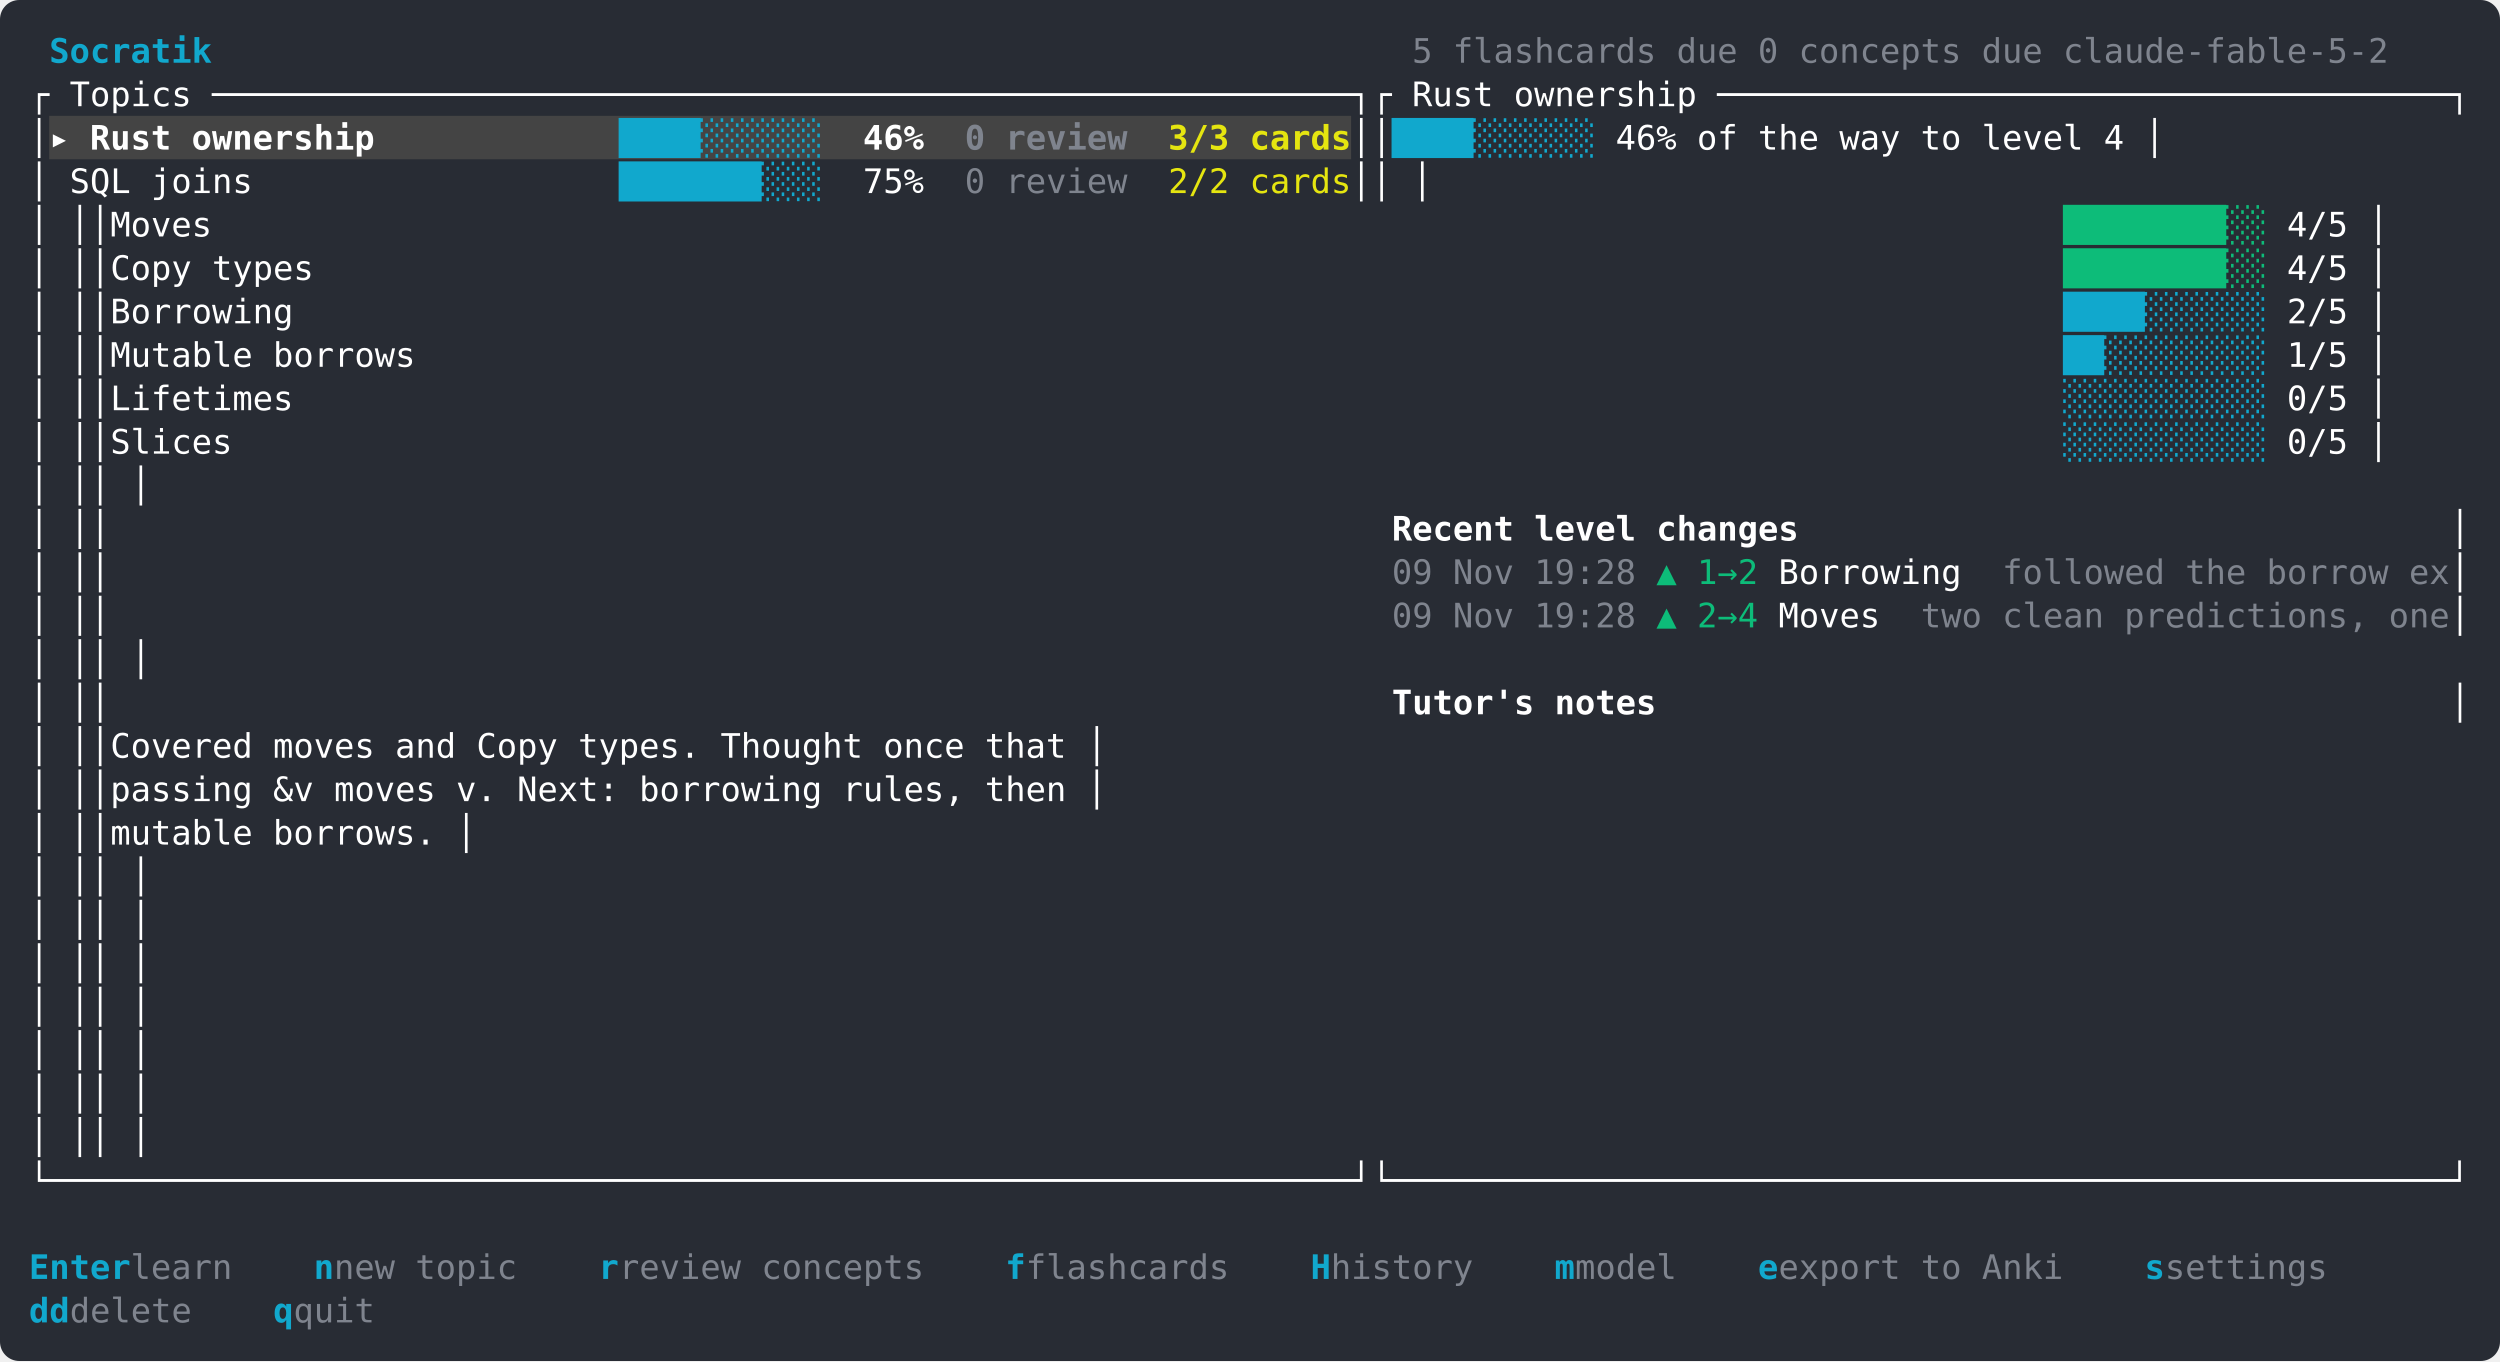
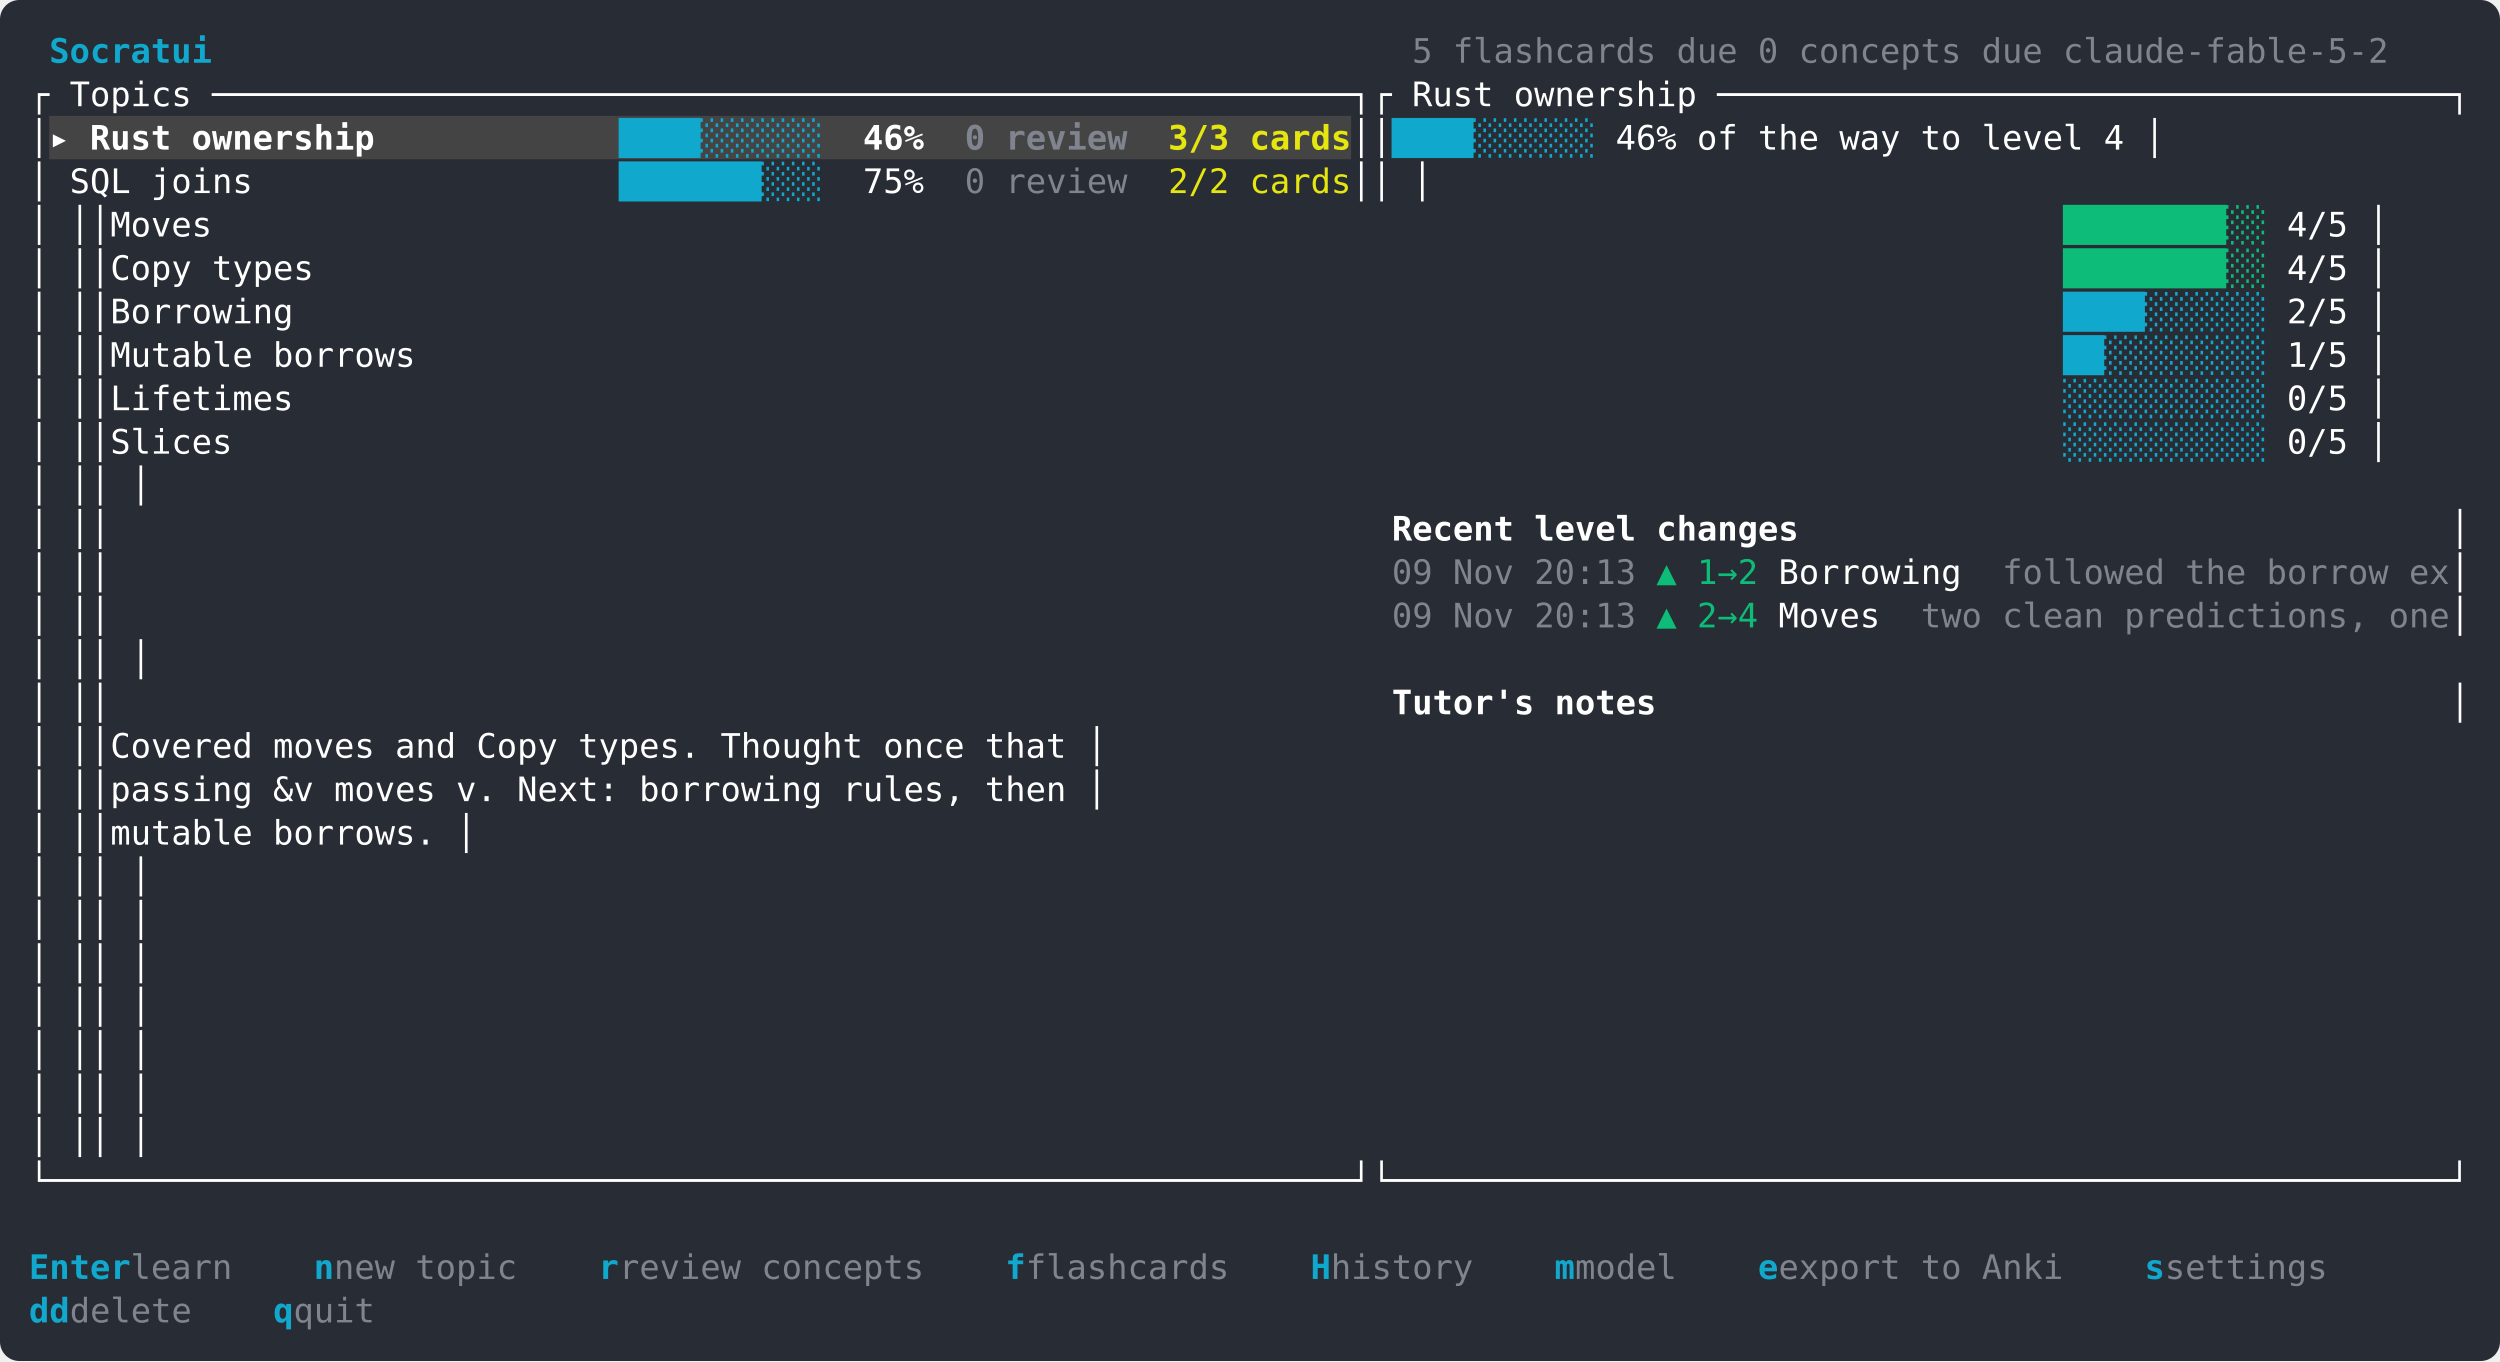
<svg xmlns="http://www.w3.org/2000/svg" width="1036" height="564" viewBox="0 0 1036 564">
  <style>
text{font-family:"JetBrains Mono","DejaVu Sans Mono",Menlo,Consolas,monospace;font-size:14px;white-space:pre}
.cap{font-family:-apple-system,"Segoe UI",Helvetica,Arial,sans-serif;font-size:17px;fill:#e6e6e6}
.film{animation:play 21.79s step-end infinite}
- @keyframes play{0.048%{transform:translateY(0px)}11.519%{transform:translateY(-564px)}20.869%{transform:translateY(-1128px)}32.340%{transform:translateY(-1692px)}38.813%{transform:translateY(-2256px)}50.284%{transform:translateY(-2820px)}56.711%{transform:translateY(-3384px)}68.182%{transform:translateY(-3948px)}74.626%{transform:translateY(-4512px)}81.647%{transform:translateY(-5076px)}100%{transform:translateY(-5076px)}}
+ @keyframes play{0.028%{transform:translateY(0px)}11.502%{transform:translateY(-564px)}20.438%{transform:translateY(-1128px)}31.913%{transform:translateY(-1692px)}38.408%{transform:translateY(-2256px)}49.883%{transform:translateY(-2820px)}56.349%{transform:translateY(-3384px)}67.823%{transform:translateY(-3948px)}74.264%{transform:translateY(-4512px)}81.641%{transform:translateY(-5076px)}100%{transform:translateY(-5076px)}}
</style>
  <defs>
    <g id="r0">
-       <text x="8.4" y="14" fill="#11a8cd" font-weight="bold" textLength="67.4" lengthAdjust="spacingAndGlyphs">Socratik</text>
+       <text x="8.4" y="14" fill="#11a8cd" font-weight="bold" textLength="67.4" lengthAdjust="spacingAndGlyphs">Socratui</text>
      <text x="573.2" y="14" fill="#7f848e" textLength="438.4" lengthAdjust="spacingAndGlyphs">5 flashcards due   0 concepts due   claude-fable-5-2</text>
    </g>
    <g id="r1">
      <text x="0.0" y="14" fill="#ffffff" textLength="1011.6" lengthAdjust="spacingAndGlyphs">┌ Topics ────────────────────────────────────────────────────────┐┌ Rust ownership ────────────────────────────────────┐</text>
    </g>
    <g id="r2">
      <rect x="8.4" width="539.5" height="18" fill="#444444" />
      <text x="0.0" y="14" fill="#ffffff">│</text>
      <text x="8.4" y="14" fill="#ffffff" font-weight="bold" textLength="134.9" lengthAdjust="spacingAndGlyphs">▸ Rust ownership</text>
      <text x="244.5" y="14" fill="#11a8cd" font-weight="bold" textLength="84.3" lengthAdjust="spacingAndGlyphs">████░░░░░░</text>
      <text x="345.6" y="14" fill="#ffffff" font-weight="bold" textLength="25.3" lengthAdjust="spacingAndGlyphs">46%</text>
      <text x="387.8" y="14" fill="#7f848e" font-weight="bold" textLength="67.4" lengthAdjust="spacingAndGlyphs">0 review</text>
      <text x="472.1" y="14" fill="#e5e510" font-weight="bold" textLength="75.9" lengthAdjust="spacingAndGlyphs">3/3 cards</text>
      <text x="547.9" y="14" fill="#ffffff" textLength="16.9" lengthAdjust="spacingAndGlyphs">││</text>
      <text x="564.8" y="14" fill="#11a8cd" textLength="84.3" lengthAdjust="spacingAndGlyphs">████░░░░░░</text>
      <text x="657.5" y="14" fill="#ffffff" textLength="354.1" lengthAdjust="spacingAndGlyphs">46% of the way to level 4                │</text>
    </g>
    <g id="r3">
      <text x="0.0" y="14" fill="#ffffff" textLength="101.2" lengthAdjust="spacingAndGlyphs">│  SQL joins</text>
      <text x="244.5" y="14" fill="#11a8cd" textLength="84.3" lengthAdjust="spacingAndGlyphs">███████░░░</text>
      <text x="345.6" y="14" fill="#ffffff" textLength="25.3" lengthAdjust="spacingAndGlyphs">75%</text>
      <text x="387.8" y="14" fill="#7f848e" textLength="67.4" lengthAdjust="spacingAndGlyphs">0 review</text>
      <text x="472.1" y="14" fill="#e5e510" textLength="75.9" lengthAdjust="spacingAndGlyphs">2/2 cards</text>
      <text x="547.9" y="14" fill="#ffffff" textLength="463.6" lengthAdjust="spacingAndGlyphs">││                                                    │</text>
    </g>
    <g id="r4">
      <text x="0.0" y="14" fill="#ffffff" textLength="607.0" lengthAdjust="spacingAndGlyphs">│                                                                ││Moves</text>
      <text x="843.0" y="14" fill="#0dbc79" textLength="84.3" lengthAdjust="spacingAndGlyphs">████████░░</text>
      <text x="935.7" y="14" fill="#ffffff" textLength="75.9" lengthAdjust="spacingAndGlyphs">4/5     │</text>
    </g>
    <g id="r5">
      <text x="0.0" y="14" fill="#ffffff" textLength="649.1" lengthAdjust="spacingAndGlyphs">│                                                                ││Copy types</text>
      <text x="843.0" y="14" fill="#0dbc79" textLength="84.3" lengthAdjust="spacingAndGlyphs">████████░░</text>
      <text x="935.7" y="14" fill="#ffffff" textLength="75.9" lengthAdjust="spacingAndGlyphs">4/5     │</text>
    </g>
    <g id="r6">
      <text x="0.0" y="14" fill="#ffffff" textLength="640.7" lengthAdjust="spacingAndGlyphs">│                                                                ││Borrowing</text>
      <text x="843.0" y="14" fill="#11a8cd" textLength="84.3" lengthAdjust="spacingAndGlyphs">████░░░░░░</text>
      <text x="935.7" y="14" fill="#ffffff" textLength="75.9" lengthAdjust="spacingAndGlyphs">2/5     │</text>
    </g>
    <g id="r7">
      <text x="0.0" y="14" fill="#ffffff" textLength="691.3" lengthAdjust="spacingAndGlyphs">│                                                                ││Mutable borrows</text>
      <text x="843.0" y="14" fill="#11a8cd" textLength="84.3" lengthAdjust="spacingAndGlyphs">██░░░░░░░░</text>
      <text x="935.7" y="14" fill="#ffffff" textLength="75.9" lengthAdjust="spacingAndGlyphs">1/5     │</text>
    </g>
    <g id="r8">
      <text x="0.0" y="14" fill="#ffffff" textLength="640.7" lengthAdjust="spacingAndGlyphs">│                                                                ││Lifetimes</text>
      <text x="843.0" y="14" fill="#11a8cd" textLength="84.3" lengthAdjust="spacingAndGlyphs">░░░░░░░░░░</text>
      <text x="935.7" y="14" fill="#ffffff" textLength="75.9" lengthAdjust="spacingAndGlyphs">0/5     │</text>
    </g>
    <g id="r9">
      <text x="0.0" y="14" fill="#ffffff" textLength="615.4" lengthAdjust="spacingAndGlyphs">│                                                                ││Slices</text>
      <text x="843.0" y="14" fill="#11a8cd" textLength="84.3" lengthAdjust="spacingAndGlyphs">░░░░░░░░░░</text>
      <text x="935.7" y="14" fill="#ffffff" textLength="75.9" lengthAdjust="spacingAndGlyphs">0/5     │</text>
    </g>
    <g id="r10">
      <text x="0.0" y="14" fill="#ffffff" textLength="1011.6" lengthAdjust="spacingAndGlyphs">│                                                                ││                                                    │</text>
    </g>
    <g id="r11">
      <text x="0.0" y="14" fill="#ffffff" textLength="564.8" lengthAdjust="spacingAndGlyphs">│                                                                ││</text>
      <text x="564.8" y="14" fill="#ffffff" font-weight="bold" textLength="168.6" lengthAdjust="spacingAndGlyphs">Recent level changes</text>
      <text x="1003.2" y="14" fill="#ffffff">│</text>
    </g>
    <g id="r12">
      <text x="0.0" y="14" fill="#ffffff" textLength="564.8" lengthAdjust="spacingAndGlyphs">│                                                                ││</text>
-       <text x="564.8" y="14" fill="#7f848e" textLength="101.2" lengthAdjust="spacingAndGlyphs">09 Nov 19:28</text>
+       <text x="564.8" y="14" fill="#7f848e" textLength="101.2" lengthAdjust="spacingAndGlyphs">09 Nov 20:13</text>
      <text x="674.4" y="14" fill="#0dbc79" textLength="42.1" lengthAdjust="spacingAndGlyphs">▲ 1→2</text>
      <text x="725.0" y="14" fill="#ffffff" textLength="75.9" lengthAdjust="spacingAndGlyphs">Borrowing</text>
      <text x="817.7" y="14" fill="#7f848e" textLength="185.5" lengthAdjust="spacingAndGlyphs">followed the borrow ex</text>
      <text x="1003.2" y="14" fill="#ffffff">│</text>
    </g>
    <g id="r13">
      <text x="0.0" y="14" fill="#ffffff" textLength="564.8" lengthAdjust="spacingAndGlyphs">│                                                                ││</text>
-       <text x="564.8" y="14" fill="#7f848e" textLength="101.2" lengthAdjust="spacingAndGlyphs">09 Nov 19:28</text>
+       <text x="564.8" y="14" fill="#7f848e" textLength="101.2" lengthAdjust="spacingAndGlyphs">09 Nov 20:13</text>
      <text x="674.4" y="14" fill="#0dbc79" textLength="42.1" lengthAdjust="spacingAndGlyphs">▲ 2→4</text>
      <text x="725.0" y="14" fill="#ffffff" textLength="42.1" lengthAdjust="spacingAndGlyphs">Moves</text>
      <text x="784.0" y="14" fill="#7f848e" textLength="219.2" lengthAdjust="spacingAndGlyphs">two clean predictions, one</text>
      <text x="1003.2" y="14" fill="#ffffff">│</text>
    </g>
    <g id="r14">
      <text x="0.0" y="14" fill="#ffffff" textLength="564.8" lengthAdjust="spacingAndGlyphs">│                                                                ││</text>
      <text x="564.8" y="14" fill="#ffffff" font-weight="bold" textLength="109.6" lengthAdjust="spacingAndGlyphs">Tutor's notes</text>
      <text x="1003.2" y="14" fill="#ffffff">│</text>
    </g>
    <g id="r15">
      <text x="0.0" y="14" fill="#ffffff" textLength="1011.6" lengthAdjust="spacingAndGlyphs">│                                                                ││Covered moves and Copy types. Thought once that     │</text>
    </g>
    <g id="r16">
      <text x="0.0" y="14" fill="#ffffff" textLength="1011.6" lengthAdjust="spacingAndGlyphs">│                                                                ││passing &amp;v moves v. Next: borrowing rules, then     │</text>
    </g>
    <g id="r17">
      <text x="0.0" y="14" fill="#ffffff" textLength="1011.6" lengthAdjust="spacingAndGlyphs">│                                                                ││mutable borrows.                                    │</text>
    </g>
    <g id="r18">
      <text x="0.0" y="14" fill="#ffffff" textLength="1011.6" lengthAdjust="spacingAndGlyphs">└────────────────────────────────────────────────────────────────┘└────────────────────────────────────────────────────┘</text>
    </g>
    <g id="r19" />
    <g id="r20">
      <text x="0.0" y="14" fill="#11a8cd" font-weight="bold" textLength="42.1" lengthAdjust="spacingAndGlyphs">Enter</text>
      <text x="42.1" y="14" fill="#7f848e" textLength="50.6" lengthAdjust="spacingAndGlyphs"> learn</text>
      <text x="118.0" y="14" fill="#11a8cd" font-weight="bold">n</text>
      <text x="126.4" y="14" fill="#7f848e" textLength="84.3" lengthAdjust="spacingAndGlyphs"> new topic</text>
      <text x="236.0" y="14" fill="#11a8cd" font-weight="bold">r</text>
      <text x="244.5" y="14" fill="#7f848e" textLength="134.9" lengthAdjust="spacingAndGlyphs"> review concepts</text>
      <text x="404.6" y="14" fill="#11a8cd" font-weight="bold">f</text>
      <text x="413.1" y="14" fill="#7f848e" textLength="92.7" lengthAdjust="spacingAndGlyphs"> flashcards</text>
      <text x="531.1" y="14" fill="#11a8cd" font-weight="bold">H</text>
      <text x="539.5" y="14" fill="#7f848e" textLength="67.4" lengthAdjust="spacingAndGlyphs"> history</text>
      <text x="632.2" y="14" fill="#11a8cd" font-weight="bold">m</text>
      <text x="640.7" y="14" fill="#7f848e" textLength="50.6" lengthAdjust="spacingAndGlyphs"> model</text>
      <text x="716.5" y="14" fill="#11a8cd" font-weight="bold">e</text>
      <text x="725.0" y="14" fill="#7f848e" textLength="126.4" lengthAdjust="spacingAndGlyphs"> export to Anki</text>
      <text x="876.7" y="14" fill="#11a8cd" font-weight="bold">s</text>
      <text x="885.1" y="14" fill="#7f848e" textLength="75.9" lengthAdjust="spacingAndGlyphs"> settings</text>
    </g>
    <g id="r21">
      <text x="0.0" y="14" fill="#11a8cd" font-weight="bold" textLength="16.9" lengthAdjust="spacingAndGlyphs">dd</text>
      <text x="16.9" y="14" fill="#7f848e" textLength="59.0" lengthAdjust="spacingAndGlyphs"> delete</text>
      <text x="101.2" y="14" fill="#11a8cd" font-weight="bold">q</text>
      <text x="109.6" y="14" fill="#7f848e" textLength="42.1" lengthAdjust="spacingAndGlyphs"> quit</text>
    </g>
    <g id="r22">
      <text x="151.7" y="14" fill="#ffffff" textLength="708.1" lengthAdjust="spacingAndGlyphs">┌ Flashcards · 5 left · 0 done ────────────────────────────────────────────────────┐</text>
    </g>
    <g id="r23">
      <text x="151.7" y="14" fill="#ffffff">│</text>
      <text x="168.6" y="14" fill="#7f848e" textLength="185.5" lengthAdjust="spacingAndGlyphs">SQL joins · Inner join</text>
      <text x="851.4" y="14" fill="#ffffff">│</text>
    </g>
    <g id="r24">
      <text x="151.7" y="14" fill="#ffffff" textLength="708.1" lengthAdjust="spacingAndGlyphs">│                                                                                  │</text>
    </g>
    <g id="r25">
      <text x="151.7" y="14" fill="#ffffff">│</text>
      <text x="168.6" y="14" fill="#ffffff" font-weight="bold" textLength="295.1" lengthAdjust="spacingAndGlyphs">Which rows does an INNER JOIN keep?</text>
      <text x="851.4" y="14" fill="#ffffff">│</text>
    </g>
    <g id="r26">
      <rect x="168.6" width="59.0" height="18" fill="#11a8cd" />
      <text x="151.7" y="14" fill="#ffffff">│</text>
      <text x="177.0" y="14" fill="#000000" font-weight="bold" textLength="42.1" lengthAdjust="spacingAndGlyphs">Space</text>
      <text x="236.0" y="14" fill="#ffffff" textLength="623.8" lengthAdjust="spacingAndGlyphs">Show answer                                                              │</text>
    </g>
    <g id="r27">
      <text x="151.7" y="14" fill="#ffffff" textLength="708.1" lengthAdjust="spacingAndGlyphs">└──────────────────────────────────────────────────────────────────────────────────┘</text>
    </g>
    <g id="r28">
      <text x="0.0" y="14" fill="#11a8cd" font-weight="bold" textLength="42.1" lengthAdjust="spacingAndGlyphs">Space</text>
      <text x="42.1" y="14" fill="#7f848e" textLength="101.2" lengthAdjust="spacingAndGlyphs"> show answer</text>
      <text x="168.6" y="14" fill="#11a8cd" font-weight="bold">1</text>
      <text x="177.0" y="14" fill="#7f848e" textLength="50.6" lengthAdjust="spacingAndGlyphs"> again</text>
      <text x="252.9" y="14" fill="#11a8cd" font-weight="bold">2</text>
      <text x="261.3" y="14" fill="#7f848e" textLength="42.1" lengthAdjust="spacingAndGlyphs"> hard</text>
      <text x="328.8" y="14" fill="#11a8cd" font-weight="bold">3</text>
      <text x="337.2" y="14" fill="#7f848e" textLength="42.1" lengthAdjust="spacingAndGlyphs"> good</text>
      <text x="404.6" y="14" fill="#11a8cd" font-weight="bold">4</text>
      <text x="413.1" y="14" fill="#7f848e" textLength="42.1" lengthAdjust="spacingAndGlyphs"> easy</text>
      <text x="480.5" y="14" fill="#11a8cd" font-weight="bold" textLength="16.9" lengthAdjust="spacingAndGlyphs">dd</text>
      <text x="497.4" y="14" fill="#7f848e" textLength="101.2" lengthAdjust="spacingAndGlyphs"> delete card</text>
      <text x="623.8" y="14" fill="#11a8cd" font-weight="bold">q</text>
      <text x="632.2" y="14" fill="#7f848e" textLength="42.1" lengthAdjust="spacingAndGlyphs"> back</text>
    </g>
    <g id="r29">
      <text x="151.7" y="14" fill="#ffffff">│</text>
      <text x="168.6" y="14" fill="#7f848e" textLength="674.4" lengthAdjust="spacingAndGlyphs">────────────────────────────────────────────────────────────────────────────────</text>
      <text x="851.4" y="14" fill="#ffffff">│</text>
    </g>
    <g id="r30">
      <text x="151.7" y="14" fill="#ffffff" textLength="708.1" lengthAdjust="spacingAndGlyphs">│ Only pairs of rows where the join condition matches.                             │</text>
    </g>
    <g id="r31">
      <rect x="168.6" width="25.3" height="18" fill="#11a8cd" />
      <rect x="311.9" width="25.3" height="18" fill="#11a8cd" />
      <rect x="438.4" width="25.3" height="18" fill="#11a8cd" />
      <rect x="564.8" width="25.3" height="18" fill="#11a8cd" />
      <text x="151.7" y="14" fill="#ffffff">│</text>
      <text x="177.0" y="14" fill="#000000" font-weight="bold">1</text>
      <text x="202.3" y="14" fill="#ffffff" textLength="42.1" lengthAdjust="spacingAndGlyphs">Again</text>
      <text x="252.9" y="14" fill="#7f848e" textLength="25.3" lengthAdjust="spacingAndGlyphs">10m</text>
      <text x="320.3" y="14" fill="#000000" font-weight="bold">2</text>
      <text x="345.6" y="14" fill="#ffffff" textLength="33.7" lengthAdjust="spacingAndGlyphs">Hard</text>
      <text x="387.8" y="14" fill="#7f848e" textLength="16.9" lengthAdjust="spacingAndGlyphs">1d</text>
      <text x="446.8" y="14" fill="#000000" font-weight="bold">3</text>
      <text x="472.1" y="14" fill="#ffffff" textLength="33.7" lengthAdjust="spacingAndGlyphs">Good</text>
      <text x="514.2" y="14" fill="#7f848e" textLength="16.9" lengthAdjust="spacingAndGlyphs">1d</text>
      <text x="573.2" y="14" fill="#000000" font-weight="bold">4</text>
      <text x="598.5" y="14" fill="#ffffff" textLength="33.7" lengthAdjust="spacingAndGlyphs">Easy</text>
      <text x="640.7" y="14" fill="#7f848e" textLength="16.9" lengthAdjust="spacingAndGlyphs">4d</text>
      <text x="851.4" y="14" fill="#ffffff">│</text>
    </g>
    <g id="r32">
-       <text x="8.4" y="14" fill="#11a8cd" font-weight="bold" textLength="67.4" lengthAdjust="spacingAndGlyphs">Socratik</text>
+       <text x="8.4" y="14" fill="#11a8cd" font-weight="bold" textLength="67.4" lengthAdjust="spacingAndGlyphs">Socratui</text>
      <text x="573.2" y="14" fill="#7f848e" textLength="438.4" lengthAdjust="spacingAndGlyphs">4 flashcards due   0 concepts due   claude-fable-5-2</text>
    </g>
    <g id="r33">
      <text x="151.7" y="14" fill="#ffffff" textLength="708.1" lengthAdjust="spacingAndGlyphs">┌ Flashcards · 4 left · 1 done ────────────────────────────────────────────────────┐</text>
    </g>
    <g id="r34">
      <text x="151.7" y="14" fill="#ffffff">│</text>
      <text x="168.6" y="14" fill="#7f848e" textLength="177.0" lengthAdjust="spacingAndGlyphs">SQL joins · Left join</text>
      <text x="851.4" y="14" fill="#ffffff">│</text>
    </g>
    <g id="r35">
      <text x="151.7" y="14" fill="#ffffff">│</text>
      <text x="168.6" y="14" fill="#ffffff" font-weight="bold" textLength="590.1" lengthAdjust="spacingAndGlyphs">In A LEFT JOIN B, what fills B's columns for a row of A with no match?</text>
      <text x="851.4" y="14" fill="#ffffff">│</text>
    </g>
    <g id="r36">
      <text x="151.7" y="14" fill="#ffffff" textLength="708.1" lengthAdjust="spacingAndGlyphs">│ NULL.                                                                            │</text>
    </g>
    <g id="r37">
-       <text x="8.4" y="14" fill="#11a8cd" font-weight="bold" textLength="67.4" lengthAdjust="spacingAndGlyphs">Socratik</text>
+       <text x="8.4" y="14" fill="#11a8cd" font-weight="bold" textLength="67.4" lengthAdjust="spacingAndGlyphs">Socratui</text>
      <text x="573.2" y="14" fill="#7f848e" textLength="438.4" lengthAdjust="spacingAndGlyphs">3 flashcards due   0 concepts due   claude-fable-5-2</text>
    </g>
    <g id="r38">
      <text x="151.7" y="14" fill="#ffffff">│</text>
      <text x="168.6" y="14" fill="#7f848e" textLength="185.5" lengthAdjust="spacingAndGlyphs">Rust ownership · Moves</text>
      <text x="851.4" y="14" fill="#ffffff">│</text>
    </g>
    <g id="r39">
      <text x="151.7" y="14" fill="#ffffff">│</text>
      <text x="168.6" y="14" fill="#ffffff" font-weight="bold" textLength="446.8" lengthAdjust="spacingAndGlyphs">After `let w = v;` with v a Vec, can you still use v?</text>
      <text x="851.4" y="14" fill="#ffffff">│</text>
    </g>
    <g id="r40">
      <text x="151.7" y="14" fill="#ffffff" textLength="708.1" lengthAdjust="spacingAndGlyphs">│ No: v moved into w. Using it is a compile error.                                 │</text>
    </g>
    <g id="r41">
-       <text x="8.4" y="14" fill="#11a8cd" font-weight="bold" textLength="67.4" lengthAdjust="spacingAndGlyphs">Socratik</text>
+       <text x="8.4" y="14" fill="#11a8cd" font-weight="bold" textLength="67.4" lengthAdjust="spacingAndGlyphs">Socratui</text>
      <text x="573.2" y="14" fill="#7f848e" textLength="438.4" lengthAdjust="spacingAndGlyphs">2 flashcards due   0 concepts due   claude-fable-5-2</text>
    </g>
    <g id="r42">
      <text x="151.7" y="14" fill="#ffffff" textLength="708.1" lengthAdjust="spacingAndGlyphs">┌ Flashcards · 3 left · 2 done ────────────────────────────────────────────────────┐</text>
    </g>
    <g id="r43">
      <text x="151.7" y="14" fill="#ffffff">│</text>
      <text x="168.6" y="14" fill="#7f848e" textLength="227.6" lengthAdjust="spacingAndGlyphs">Rust ownership · Copy types</text>
      <text x="851.4" y="14" fill="#ffffff">│</text>
    </g>
    <g id="r44">
      <text x="151.7" y="14" fill="#ffffff">│</text>
      <text x="168.6" y="14" fill="#ffffff" font-weight="bold" textLength="455.2" lengthAdjust="spacingAndGlyphs">Why can you use x after `let y = x;` when x is an i32?</text>
      <text x="851.4" y="14" fill="#ffffff">│</text>
    </g>
    <g id="r45">
      <rect x="8.4" width="539.5" height="18" fill="#444444" />
      <text x="0.0" y="14" fill="#ffffff">│</text>
      <text x="8.4" y="14" fill="#ffffff" font-weight="bold" textLength="134.9" lengthAdjust="spacingAndGlyphs">▸ Rust ownership</text>
      <text x="244.5" y="14" fill="#11a8cd" font-weight="bold" textLength="84.3" lengthAdjust="spacingAndGlyphs">████░░░░░░</text>
      <text x="345.6" y="14" fill="#ffffff" font-weight="bold" textLength="25.3" lengthAdjust="spacingAndGlyphs">46%</text>
      <text x="387.8" y="14" fill="#7f848e" font-weight="bold" textLength="67.4" lengthAdjust="spacingAndGlyphs">0 review</text>
      <text x="472.1" y="14" fill="#e5e510" font-weight="bold" textLength="75.9" lengthAdjust="spacingAndGlyphs">2/3 cards</text>
      <text x="547.9" y="14" fill="#ffffff" textLength="16.9" lengthAdjust="spacingAndGlyphs">││</text>
      <text x="564.8" y="14" fill="#11a8cd" textLength="84.3" lengthAdjust="spacingAndGlyphs">████░░░░░░</text>
      <text x="657.5" y="14" fill="#ffffff" textLength="354.1" lengthAdjust="spacingAndGlyphs">46% of the way to level 4                │</text>
    </g>
    <g id="r46">
      <text x="0.0" y="14" fill="#ffffff" textLength="101.2" lengthAdjust="spacingAndGlyphs">│  SQL joins</text>
      <text x="244.5" y="14" fill="#11a8cd" textLength="84.3" lengthAdjust="spacingAndGlyphs">███████░░░</text>
      <text x="345.6" y="14" fill="#ffffff" textLength="25.3" lengthAdjust="spacingAndGlyphs">75%</text>
      <text x="387.8" y="14" fill="#7f848e" textLength="160.2" lengthAdjust="spacingAndGlyphs">0 review  0/2 cards</text>
      <text x="547.9" y="14" fill="#ffffff" textLength="463.6" lengthAdjust="spacingAndGlyphs">││                                                    │</text>
    </g>
    <g id="r47">
-       <text x="8.4" y="14" fill="#e5e510" textLength="691.3" lengthAdjust="spacingAndGlyphs">Exported 5 cards for Anki (File &gt; Import): ~/.local/share/socratik/anki-export.txt</text>
+       <text x="8.4" y="14" fill="#e5e510" textLength="691.3" lengthAdjust="spacingAndGlyphs">Exported 5 cards for Anki (File &gt; Import): ~/.local/share/socratui/anki-export.txt</text>
    </g>
  </defs>
  <rect width="100%" height="100%" rx="8" fill="#282c34" />
  <svg x="12" y="12" width="1012" height="540">
    <g class="film">
      <g transform="translate(0 0)">
        <use href="#r0" y="0" />
        <use href="#r1" y="18" />
        <use href="#r2" y="36" />
        <use href="#r3" y="54" />
        <use href="#r4" y="72" />
        <use href="#r5" y="90" />
        <use href="#r6" y="108" />
        <use href="#r7" y="126" />
        <use href="#r8" y="144" />
        <use href="#r9" y="162" />
        <use href="#r10" y="180" />
        <use href="#r11" y="198" />
        <use href="#r12" y="216" />
        <use href="#r13" y="234" />
        <use href="#r10" y="252" />
        <use href="#r14" y="270" />
        <use href="#r15" y="288" />
        <use href="#r16" y="306" />
        <use href="#r17" y="324" />
        <use href="#r10" y="342" />
        <use href="#r10" y="360" />
        <use href="#r10" y="378" />
        <use href="#r10" y="396" />
        <use href="#r10" y="414" />
        <use href="#r10" y="432" />
        <use href="#r10" y="450" />
        <use href="#r18" y="468" />
        <use href="#r19" y="486" />
        <use href="#r20" y="504" />
        <use href="#r21" y="522" />
      </g>
      <g transform="translate(0 564)">
        <use href="#r0" y="0" />
        <use href="#r22" y="18" />
        <use href="#r23" y="36" />
        <use href="#r24" y="54" />
        <use href="#r25" y="72" />
        <use href="#r24" y="90" />
        <use href="#r26" y="108" />
        <use href="#r24" y="126" />
        <use href="#r24" y="144" />
        <use href="#r24" y="162" />
        <use href="#r24" y="180" />
        <use href="#r24" y="198" />
        <use href="#r24" y="216" />
        <use href="#r24" y="234" />
        <use href="#r24" y="252" />
        <use href="#r24" y="270" />
        <use href="#r24" y="288" />
        <use href="#r24" y="306" />
        <use href="#r24" y="324" />
        <use href="#r24" y="342" />
        <use href="#r24" y="360" />
        <use href="#r24" y="378" />
        <use href="#r24" y="396" />
        <use href="#r24" y="414" />
        <use href="#r24" y="432" />
        <use href="#r24" y="450" />
        <use href="#r24" y="468" />
        <use href="#r27" y="486" />
        <use href="#r19" y="504" />
        <use href="#r28" y="522" />
      </g>
      <g transform="translate(0 1128)">
        <use href="#r0" y="0" />
        <use href="#r22" y="18" />
        <use href="#r23" y="36" />
        <use href="#r24" y="54" />
        <use href="#r25" y="72" />
        <use href="#r24" y="90" />
        <use href="#r29" y="108" />
        <use href="#r24" y="126" />
        <use href="#r30" y="144" />
        <use href="#r24" y="162" />
        <use href="#r31" y="180" />
        <use href="#r24" y="198" />
        <use href="#r24" y="216" />
        <use href="#r24" y="234" />
        <use href="#r24" y="252" />
        <use href="#r24" y="270" />
        <use href="#r24" y="288" />
        <use href="#r24" y="306" />
        <use href="#r24" y="324" />
        <use href="#r24" y="342" />
        <use href="#r24" y="360" />
        <use href="#r24" y="378" />
        <use href="#r24" y="396" />
        <use href="#r24" y="414" />
        <use href="#r24" y="432" />
        <use href="#r24" y="450" />
        <use href="#r24" y="468" />
        <use href="#r27" y="486" />
        <use href="#r19" y="504" />
        <use href="#r28" y="522" />
      </g>
      <g transform="translate(0 1692)">
        <use href="#r32" y="0" />
        <use href="#r33" y="18" />
        <use href="#r34" y="36" />
        <use href="#r24" y="54" />
        <use href="#r35" y="72" />
        <use href="#r24" y="90" />
        <use href="#r26" y="108" />
        <use href="#r24" y="126" />
        <use href="#r24" y="144" />
        <use href="#r24" y="162" />
        <use href="#r24" y="180" />
        <use href="#r24" y="198" />
        <use href="#r24" y="216" />
        <use href="#r24" y="234" />
        <use href="#r24" y="252" />
        <use href="#r24" y="270" />
        <use href="#r24" y="288" />
        <use href="#r24" y="306" />
        <use href="#r24" y="324" />
        <use href="#r24" y="342" />
        <use href="#r24" y="360" />
        <use href="#r24" y="378" />
        <use href="#r24" y="396" />
        <use href="#r24" y="414" />
        <use href="#r24" y="432" />
        <use href="#r24" y="450" />
        <use href="#r24" y="468" />
        <use href="#r27" y="486" />
        <use href="#r19" y="504" />
        <use href="#r28" y="522" />
      </g>
      <g transform="translate(0 2256)">
        <use href="#r32" y="0" />
        <use href="#r33" y="18" />
        <use href="#r34" y="36" />
        <use href="#r24" y="54" />
        <use href="#r35" y="72" />
        <use href="#r24" y="90" />
        <use href="#r29" y="108" />
        <use href="#r24" y="126" />
        <use href="#r36" y="144" />
        <use href="#r24" y="162" />
        <use href="#r31" y="180" />
        <use href="#r24" y="198" />
        <use href="#r24" y="216" />
        <use href="#r24" y="234" />
        <use href="#r24" y="252" />
        <use href="#r24" y="270" />
        <use href="#r24" y="288" />
        <use href="#r24" y="306" />
        <use href="#r24" y="324" />
        <use href="#r24" y="342" />
        <use href="#r24" y="360" />
        <use href="#r24" y="378" />
        <use href="#r24" y="396" />
        <use href="#r24" y="414" />
        <use href="#r24" y="432" />
        <use href="#r24" y="450" />
        <use href="#r24" y="468" />
        <use href="#r27" y="486" />
        <use href="#r19" y="504" />
        <use href="#r28" y="522" />
      </g>
      <g transform="translate(0 2820)">
        <use href="#r37" y="0" />
        <use href="#r33" y="18" />
        <use href="#r38" y="36" />
        <use href="#r24" y="54" />
        <use href="#r39" y="72" />
        <use href="#r24" y="90" />
        <use href="#r26" y="108" />
        <use href="#r24" y="126" />
        <use href="#r24" y="144" />
        <use href="#r24" y="162" />
        <use href="#r24" y="180" />
        <use href="#r24" y="198" />
        <use href="#r24" y="216" />
        <use href="#r24" y="234" />
        <use href="#r24" y="252" />
        <use href="#r24" y="270" />
        <use href="#r24" y="288" />
        <use href="#r24" y="306" />
        <use href="#r24" y="324" />
        <use href="#r24" y="342" />
        <use href="#r24" y="360" />
        <use href="#r24" y="378" />
        <use href="#r24" y="396" />
        <use href="#r24" y="414" />
        <use href="#r24" y="432" />
        <use href="#r24" y="450" />
        <use href="#r24" y="468" />
        <use href="#r27" y="486" />
        <use href="#r19" y="504" />
        <use href="#r28" y="522" />
      </g>
      <g transform="translate(0 3384)">
        <use href="#r37" y="0" />
        <use href="#r33" y="18" />
        <use href="#r38" y="36" />
        <use href="#r24" y="54" />
        <use href="#r39" y="72" />
        <use href="#r24" y="90" />
        <use href="#r29" y="108" />
        <use href="#r24" y="126" />
        <use href="#r40" y="144" />
        <use href="#r24" y="162" />
        <use href="#r31" y="180" />
        <use href="#r24" y="198" />
        <use href="#r24" y="216" />
        <use href="#r24" y="234" />
        <use href="#r24" y="252" />
        <use href="#r24" y="270" />
        <use href="#r24" y="288" />
        <use href="#r24" y="306" />
        <use href="#r24" y="324" />
        <use href="#r24" y="342" />
        <use href="#r24" y="360" />
        <use href="#r24" y="378" />
        <use href="#r24" y="396" />
        <use href="#r24" y="414" />
        <use href="#r24" y="432" />
        <use href="#r24" y="450" />
        <use href="#r24" y="468" />
        <use href="#r27" y="486" />
        <use href="#r19" y="504" />
        <use href="#r28" y="522" />
      </g>
      <g transform="translate(0 3948)">
        <use href="#r41" y="0" />
        <use href="#r42" y="18" />
        <use href="#r43" y="36" />
        <use href="#r24" y="54" />
        <use href="#r44" y="72" />
        <use href="#r24" y="90" />
        <use href="#r26" y="108" />
        <use href="#r24" y="126" />
        <use href="#r24" y="144" />
        <use href="#r24" y="162" />
        <use href="#r24" y="180" />
        <use href="#r24" y="198" />
        <use href="#r24" y="216" />
        <use href="#r24" y="234" />
        <use href="#r24" y="252" />
        <use href="#r24" y="270" />
        <use href="#r24" y="288" />
        <use href="#r24" y="306" />
        <use href="#r24" y="324" />
        <use href="#r24" y="342" />
        <use href="#r24" y="360" />
        <use href="#r24" y="378" />
        <use href="#r24" y="396" />
        <use href="#r24" y="414" />
        <use href="#r24" y="432" />
        <use href="#r24" y="450" />
        <use href="#r24" y="468" />
        <use href="#r27" y="486" />
        <use href="#r19" y="504" />
        <use href="#r28" y="522" />
      </g>
      <g transform="translate(0 4512)">
        <use href="#r41" y="0" />
        <use href="#r1" y="18" />
        <use href="#r45" y="36" />
        <use href="#r46" y="54" />
        <use href="#r4" y="72" />
        <use href="#r5" y="90" />
        <use href="#r6" y="108" />
        <use href="#r7" y="126" />
        <use href="#r8" y="144" />
        <use href="#r9" y="162" />
        <use href="#r10" y="180" />
        <use href="#r11" y="198" />
        <use href="#r12" y="216" />
        <use href="#r13" y="234" />
        <use href="#r10" y="252" />
        <use href="#r14" y="270" />
        <use href="#r15" y="288" />
        <use href="#r16" y="306" />
        <use href="#r17" y="324" />
        <use href="#r10" y="342" />
        <use href="#r10" y="360" />
        <use href="#r10" y="378" />
        <use href="#r10" y="396" />
        <use href="#r10" y="414" />
        <use href="#r10" y="432" />
        <use href="#r10" y="450" />
        <use href="#r18" y="468" />
        <use href="#r19" y="486" />
        <use href="#r20" y="504" />
        <use href="#r21" y="522" />
      </g>
      <g transform="translate(0 5076)">
        <use href="#r41" y="0" />
        <use href="#r1" y="18" />
        <use href="#r45" y="36" />
        <use href="#r46" y="54" />
        <use href="#r4" y="72" />
        <use href="#r5" y="90" />
        <use href="#r6" y="108" />
        <use href="#r7" y="126" />
        <use href="#r8" y="144" />
        <use href="#r9" y="162" />
        <use href="#r10" y="180" />
        <use href="#r11" y="198" />
        <use href="#r12" y="216" />
        <use href="#r13" y="234" />
        <use href="#r10" y="252" />
        <use href="#r14" y="270" />
        <use href="#r15" y="288" />
        <use href="#r16" y="306" />
        <use href="#r17" y="324" />
        <use href="#r10" y="342" />
        <use href="#r10" y="360" />
        <use href="#r10" y="378" />
        <use href="#r10" y="396" />
        <use href="#r10" y="414" />
        <use href="#r10" y="432" />
        <use href="#r10" y="450" />
        <use href="#r18" y="468" />
        <use href="#r47" y="486" />
        <use href="#r20" y="504" />
        <use href="#r21" y="522" />
      </g>
    </g>
  </svg>
</svg>
